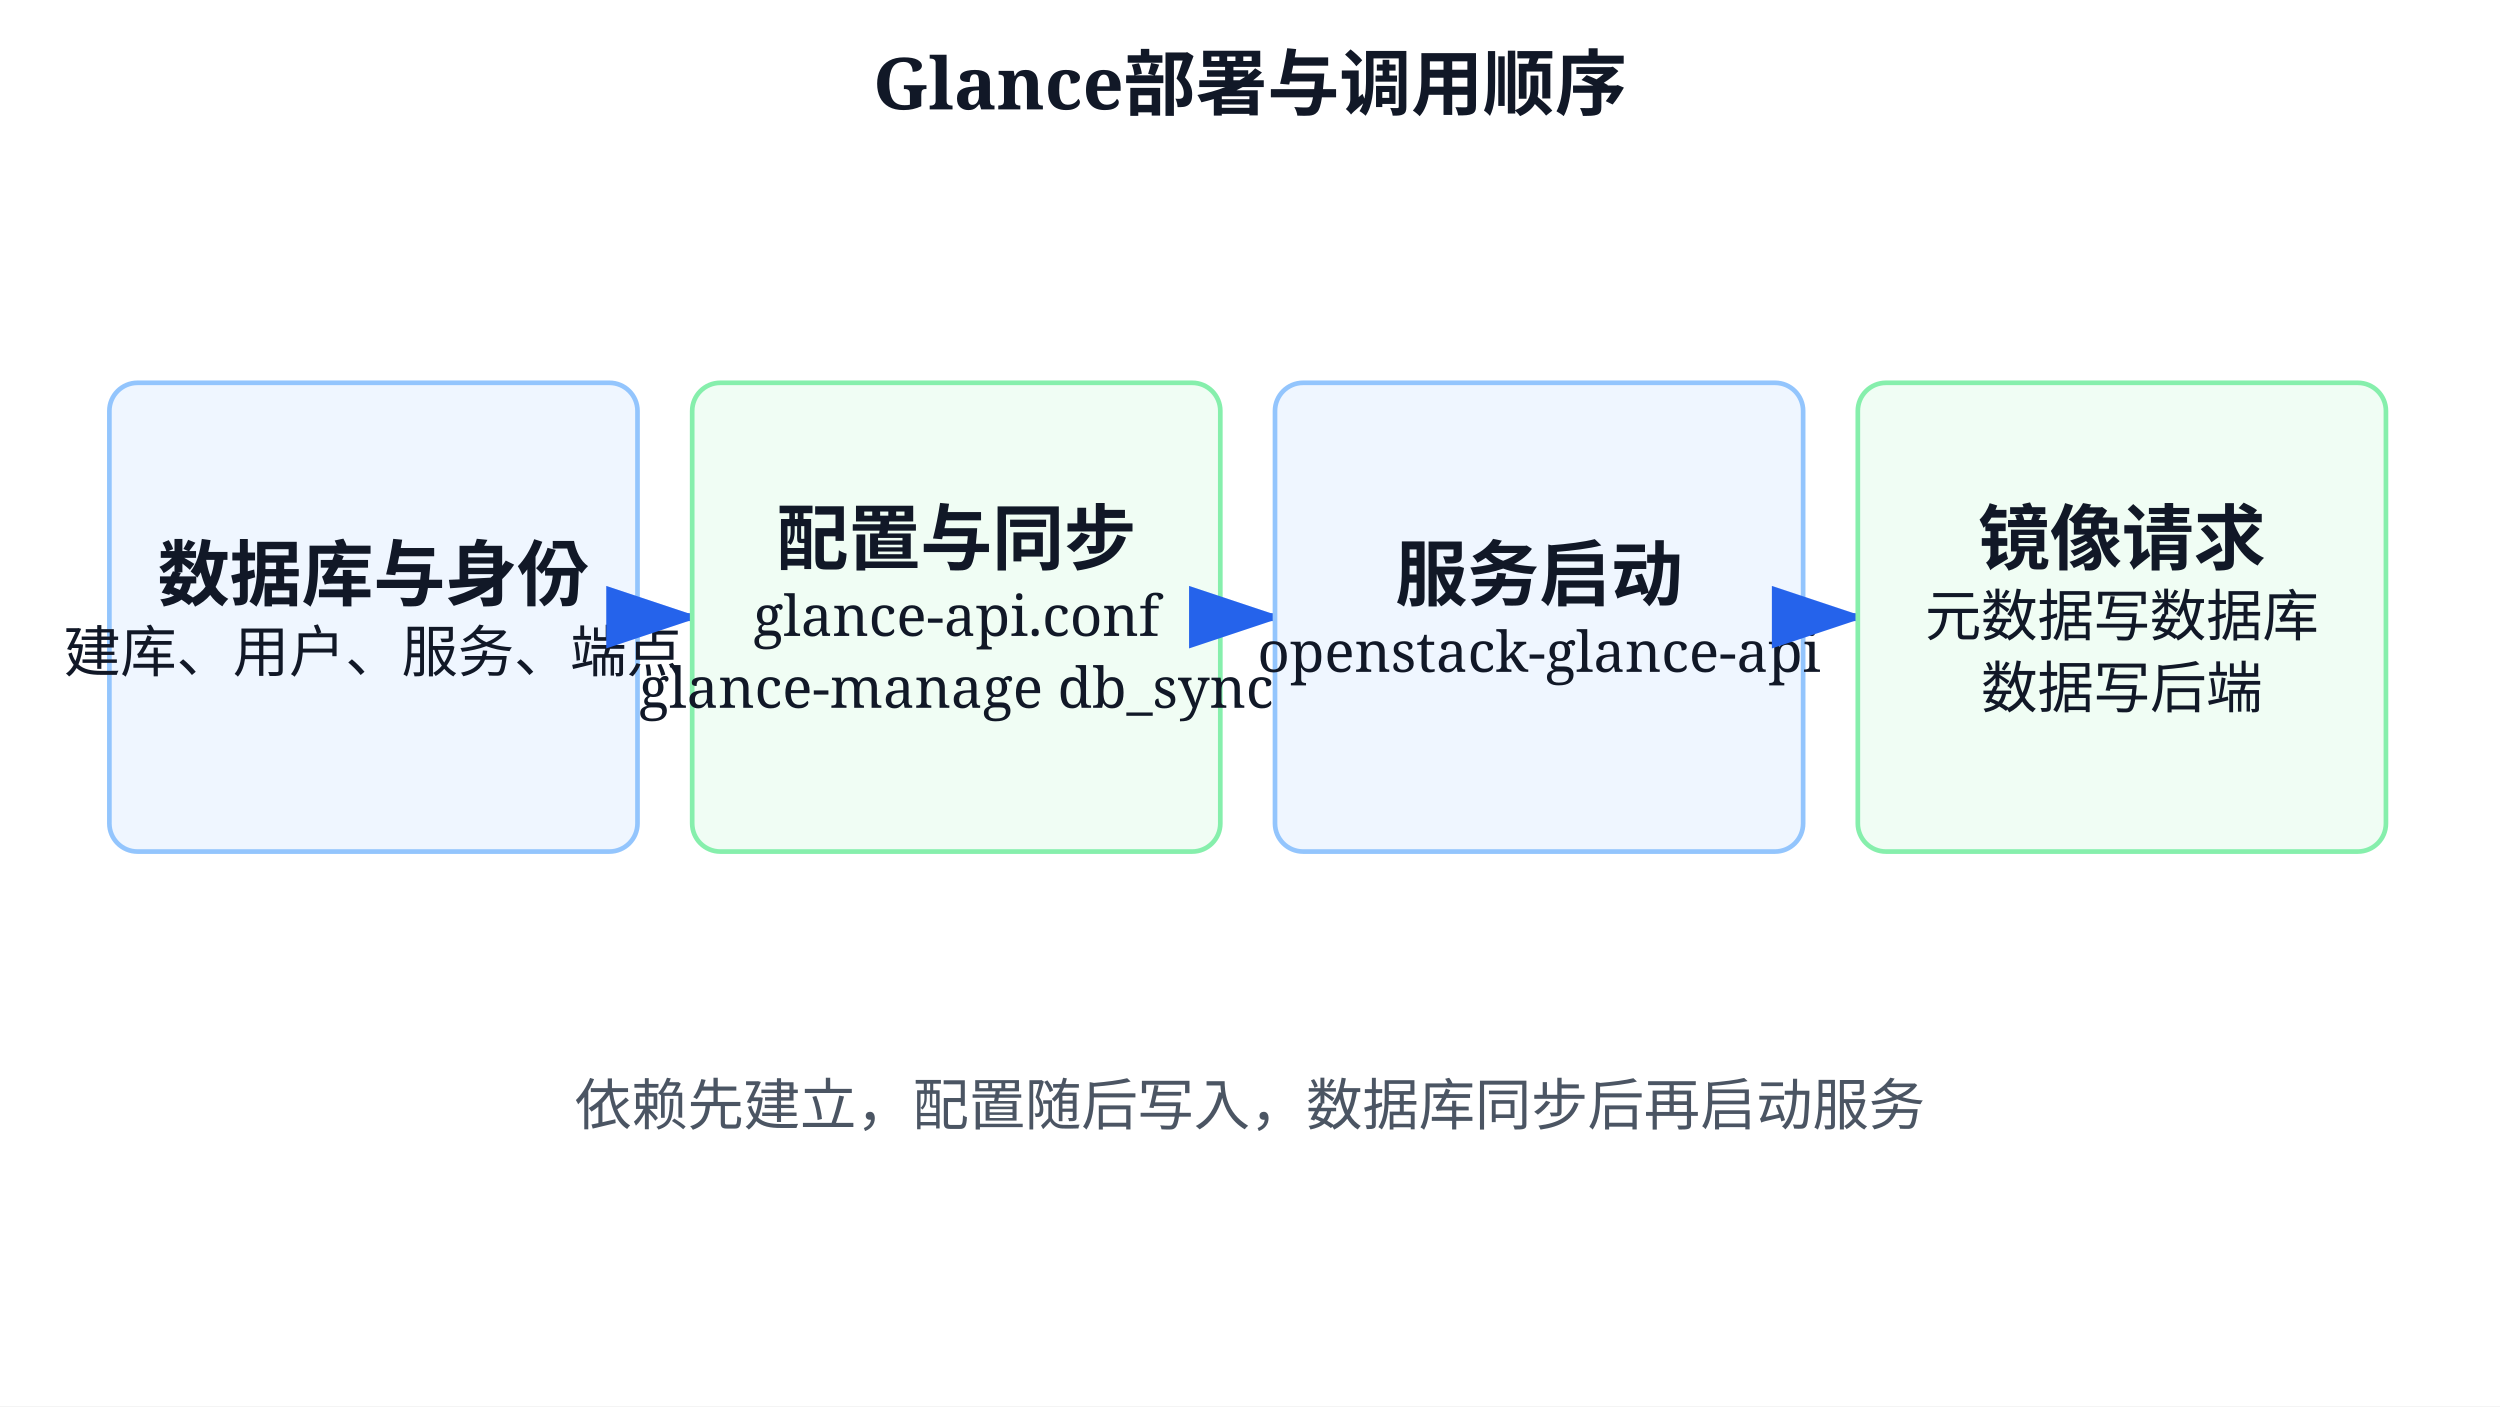
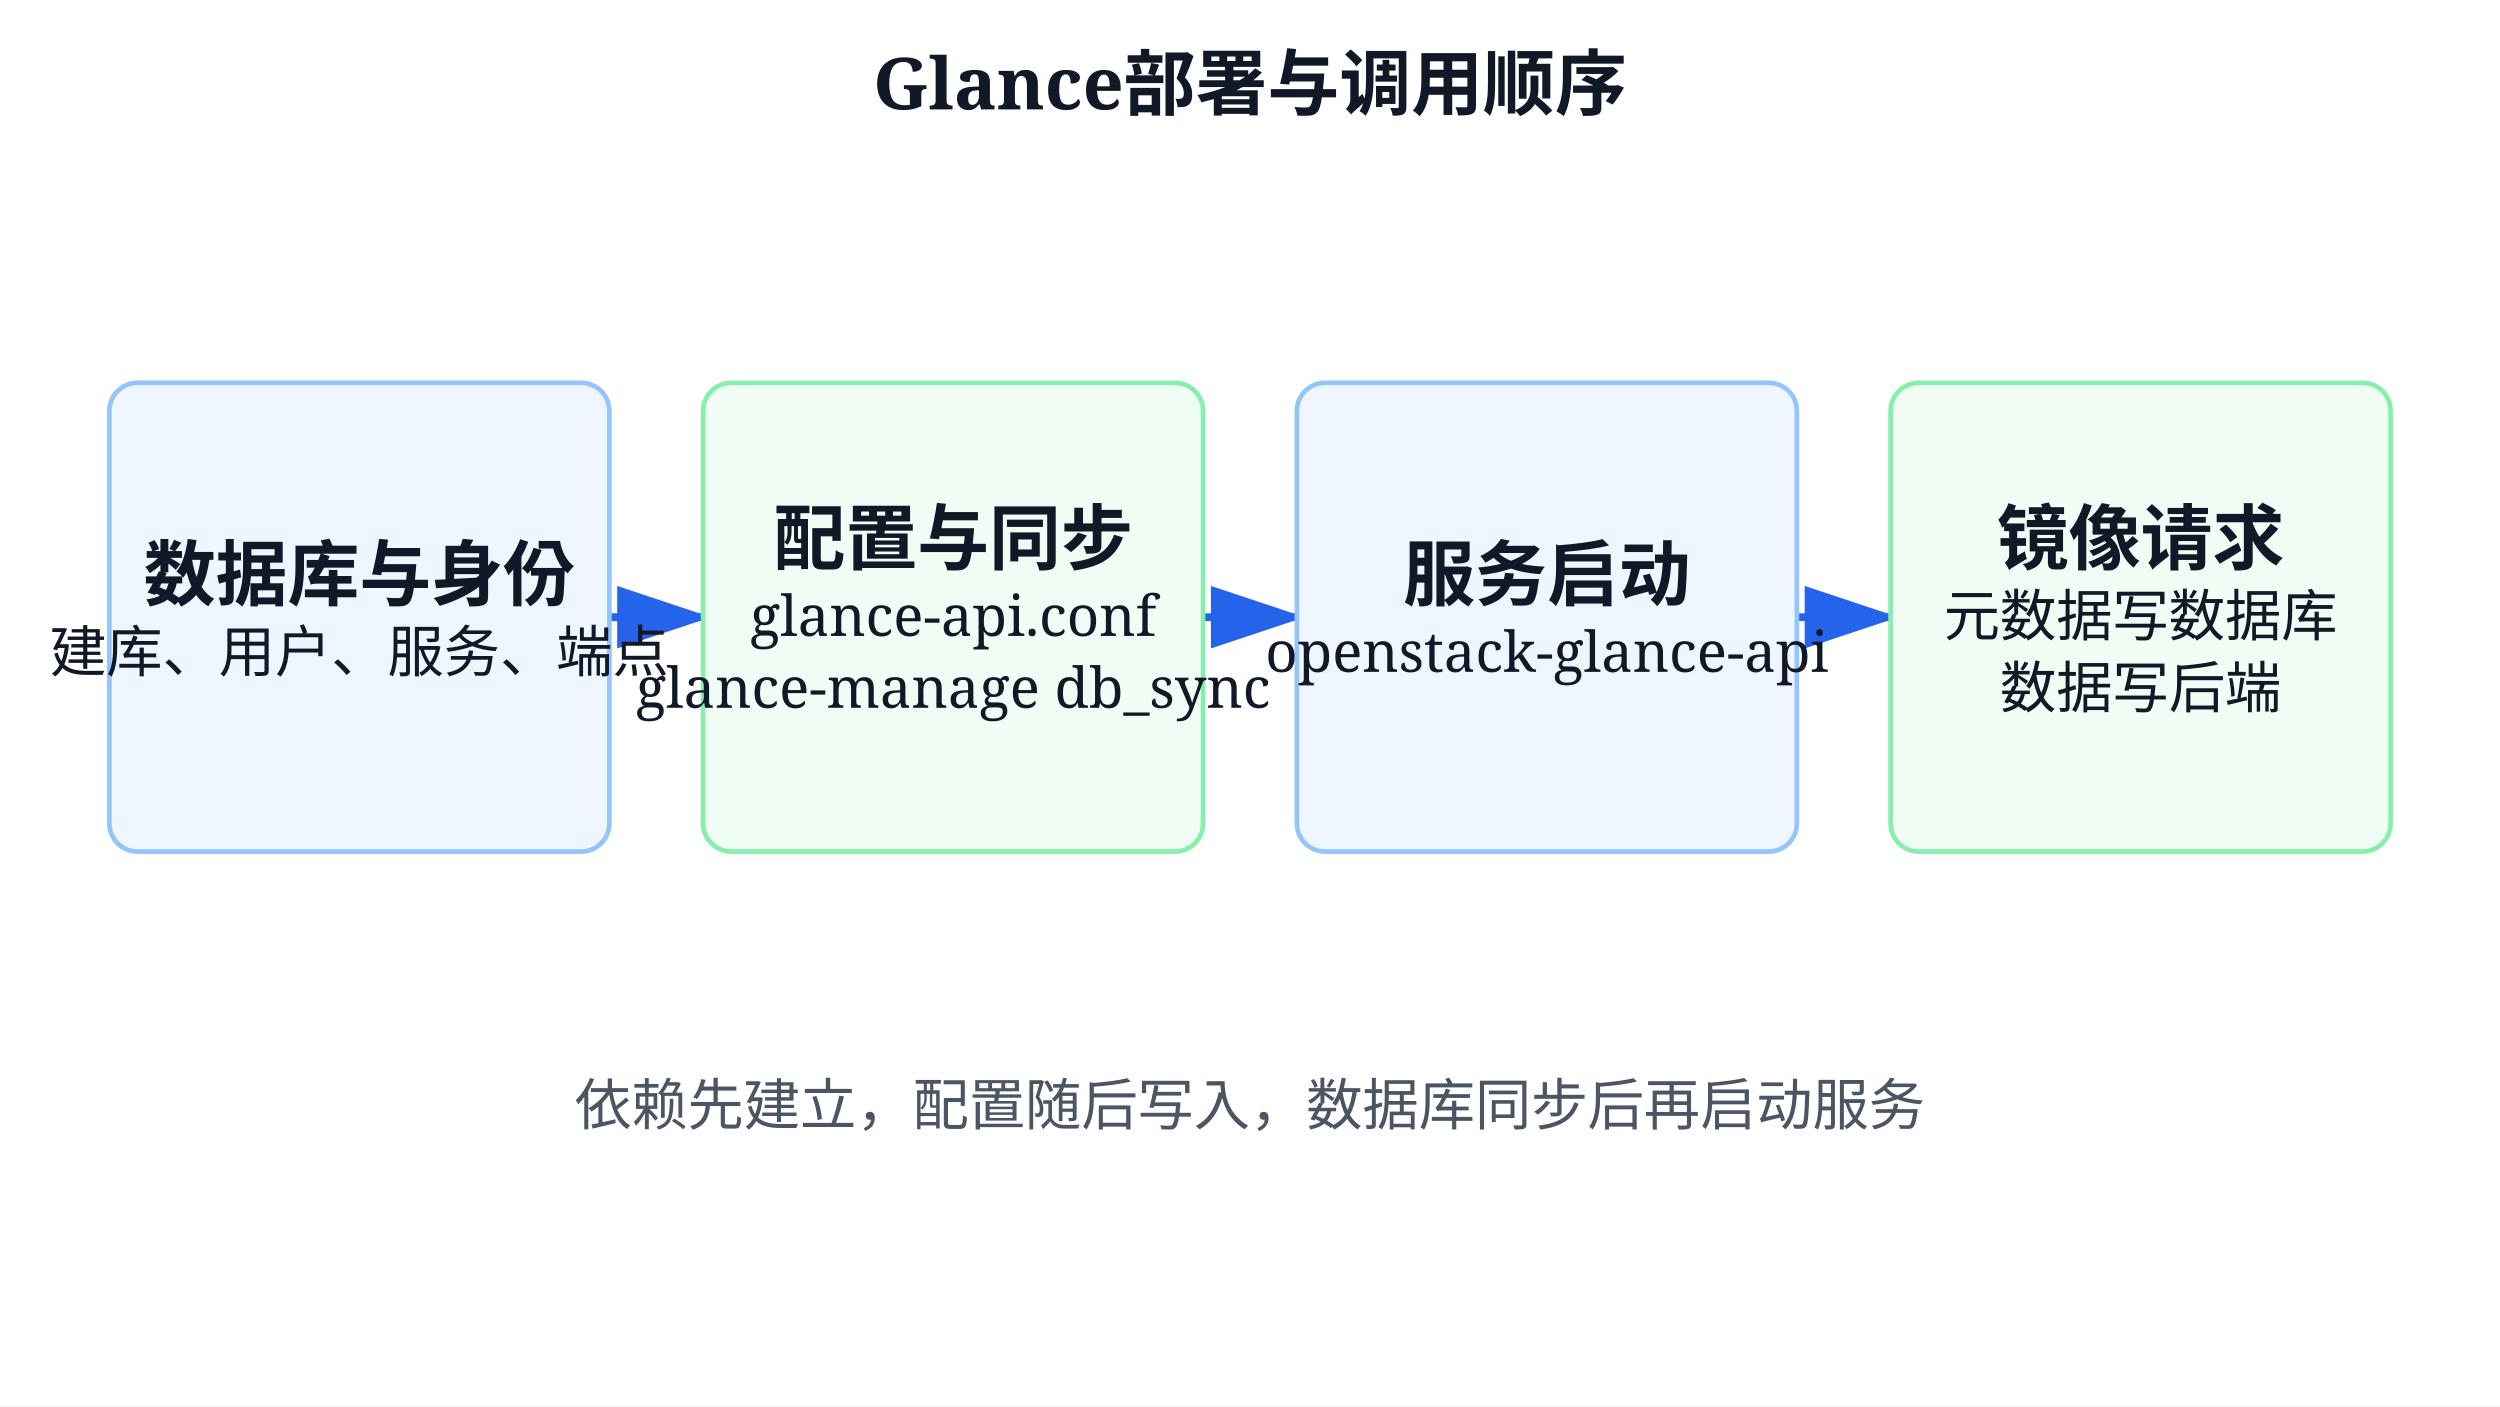
<svg xmlns="http://www.w3.org/2000/svg" viewBox="0 0 1600 900" width="1600" height="900">
  <style>text{font-family:"SimSun","宋体",serif;font-size:36px;fill:#111827} .title{font-size:46px;font-weight:700} .sub{font-size:36px;fill:#4b5563} .white{fill:#fff}</style>
  <defs>
    <marker id="blue" markerWidth="12" markerHeight="8" refX="11" refY="4" orient="auto">
      <path d="M0,0 L12,4 L0,8 Z" fill="#2563eb" />
    </marker>
    <marker id="green" markerWidth="12" markerHeight="8" refX="11" refY="4" orient="auto">
      <path d="M0,0 L12,4 L0,8 Z" fill="#16a34a" />
    </marker>
    <marker id="purple" markerWidth="12" markerHeight="8" refX="11" refY="4" orient="auto">
      <path d="M0,0 L12,4 L0,8 Z" fill="#9333ea" />
    </marker>
  </defs>
  <rect width="1600" height="900" fill="#ffffff" />
  <text x="800" y="70" text-anchor="middle" class="title">Glance部署与调用顺序</text>
-   <rect x="70" y="245" width="338" height="300" rx="18" fill="#eff6ff" stroke="#93c5fd" stroke-width="3" />
-   <text x="239.0" y="384.0" text-anchor="middle" class="title">数据库与身份</text>
-   <text x="239.0" y="430.0" text-anchor="middle">建库、用户、服务、端点</text>
-   <line x1="408" y1="395" x2="443" y2="395" stroke="#2563eb" stroke-width="5" marker-end="url(#blue)" />
-   <rect x="443" y="245" width="338" height="300" rx="18" fill="#f0fdf4" stroke="#86efac" stroke-width="3" />
-   <text x="612.0" y="361.0" text-anchor="middle" class="title">配置与同步</text>
-   <text x="612.0" y="407.0" text-anchor="middle">glance-api.conf</text>
-   <text x="612.0" y="453.0" text-anchor="middle">glance-manage db_sync</text>
-   <line x1="781" y1="395" x2="816" y2="395" stroke="#2563eb" stroke-width="5" marker-end="url(#blue)" />
-   <rect x="816" y="245" width="338" height="300" rx="18" fill="#eff6ff" stroke="#93c5fd" stroke-width="3" />
-   <text x="985.0" y="384.0" text-anchor="middle" class="title">服务启动</text>
-   <text x="985.0" y="430.0" text-anchor="middle">openstack-glance-api</text>
-   <line x1="1154" y1="395" x2="1189" y2="395" stroke="#2563eb" stroke-width="5" marker-end="url(#blue)" />
-   <rect x="1189" y="245" width="338" height="300" rx="18" fill="#f0fdf4" stroke="#86efac" stroke-width="3" />
-   <text x="1358.0" y="361.0" text-anchor="middle" class="title">镜像请求</text>
-   <text x="1358.0" y="407.0" text-anchor="middle">元数据写数据库</text>
-   <text x="1358.0" y="453.0" text-anchor="middle">数据写后端</text>
+   <line x1="390" y1="395" x2="450" y2="395" stroke="#2563eb" stroke-width="5" marker-end="url(#blue)" />
+   <line x1="770" y1="395" x2="830" y2="395" stroke="#2563eb" stroke-width="5" marker-end="url(#blue)" />
+   <line x1="1150" y1="395" x2="1210" y2="395" stroke="#2563eb" stroke-width="5" marker-end="url(#blue)" />
+   <rect x="70" y="245" width="320" height="300" rx="18" fill="#eff6ff" stroke="#93c5fd" stroke-width="3" />
+   <text x="230.0" y="384.0" text-anchor="middle" class="title">数据库与身份</text>
+   <text x="230.0" y="430.0" text-anchor="middle">建库、用户、服务、端点</text>
+   <rect x="450" y="245" width="320" height="300" rx="18" fill="#f0fdf4" stroke="#86efac" stroke-width="3" />
+   <text x="610.0" y="361.0" text-anchor="middle" class="title">配置与同步</text>
+   <text x="610.0" y="407.0" text-anchor="middle">glance-api.conf</text>
+   <text x="610.0" y="453.0" text-anchor="middle">glance-manage db_sync</text>
+   <rect x="830" y="245" width="320" height="300" rx="18" fill="#eff6ff" stroke="#93c5fd" stroke-width="3" />
+   <text x="990.0" y="384.0" text-anchor="middle" class="title">服务启动</text>
+   <text x="990.0" y="430.0" text-anchor="middle">openstack-glance-api</text>
+   <rect x="1210" y="245" width="320" height="300" rx="18" fill="#f0fdf4" stroke="#86efac" stroke-width="3" />
+   <text x="1370.0" y="361.0" text-anchor="middle" class="title">镜像请求</text>
+   <text x="1370.0" y="407.0" text-anchor="middle">元数据写数据库</text>
+   <text x="1370.0" y="453.0" text-anchor="middle">数据写后端</text>
  <text x="800" y="720" text-anchor="middle" class="sub">依赖先建立，配置随后写入，数据库同步后再启动服务</text>
</svg>
